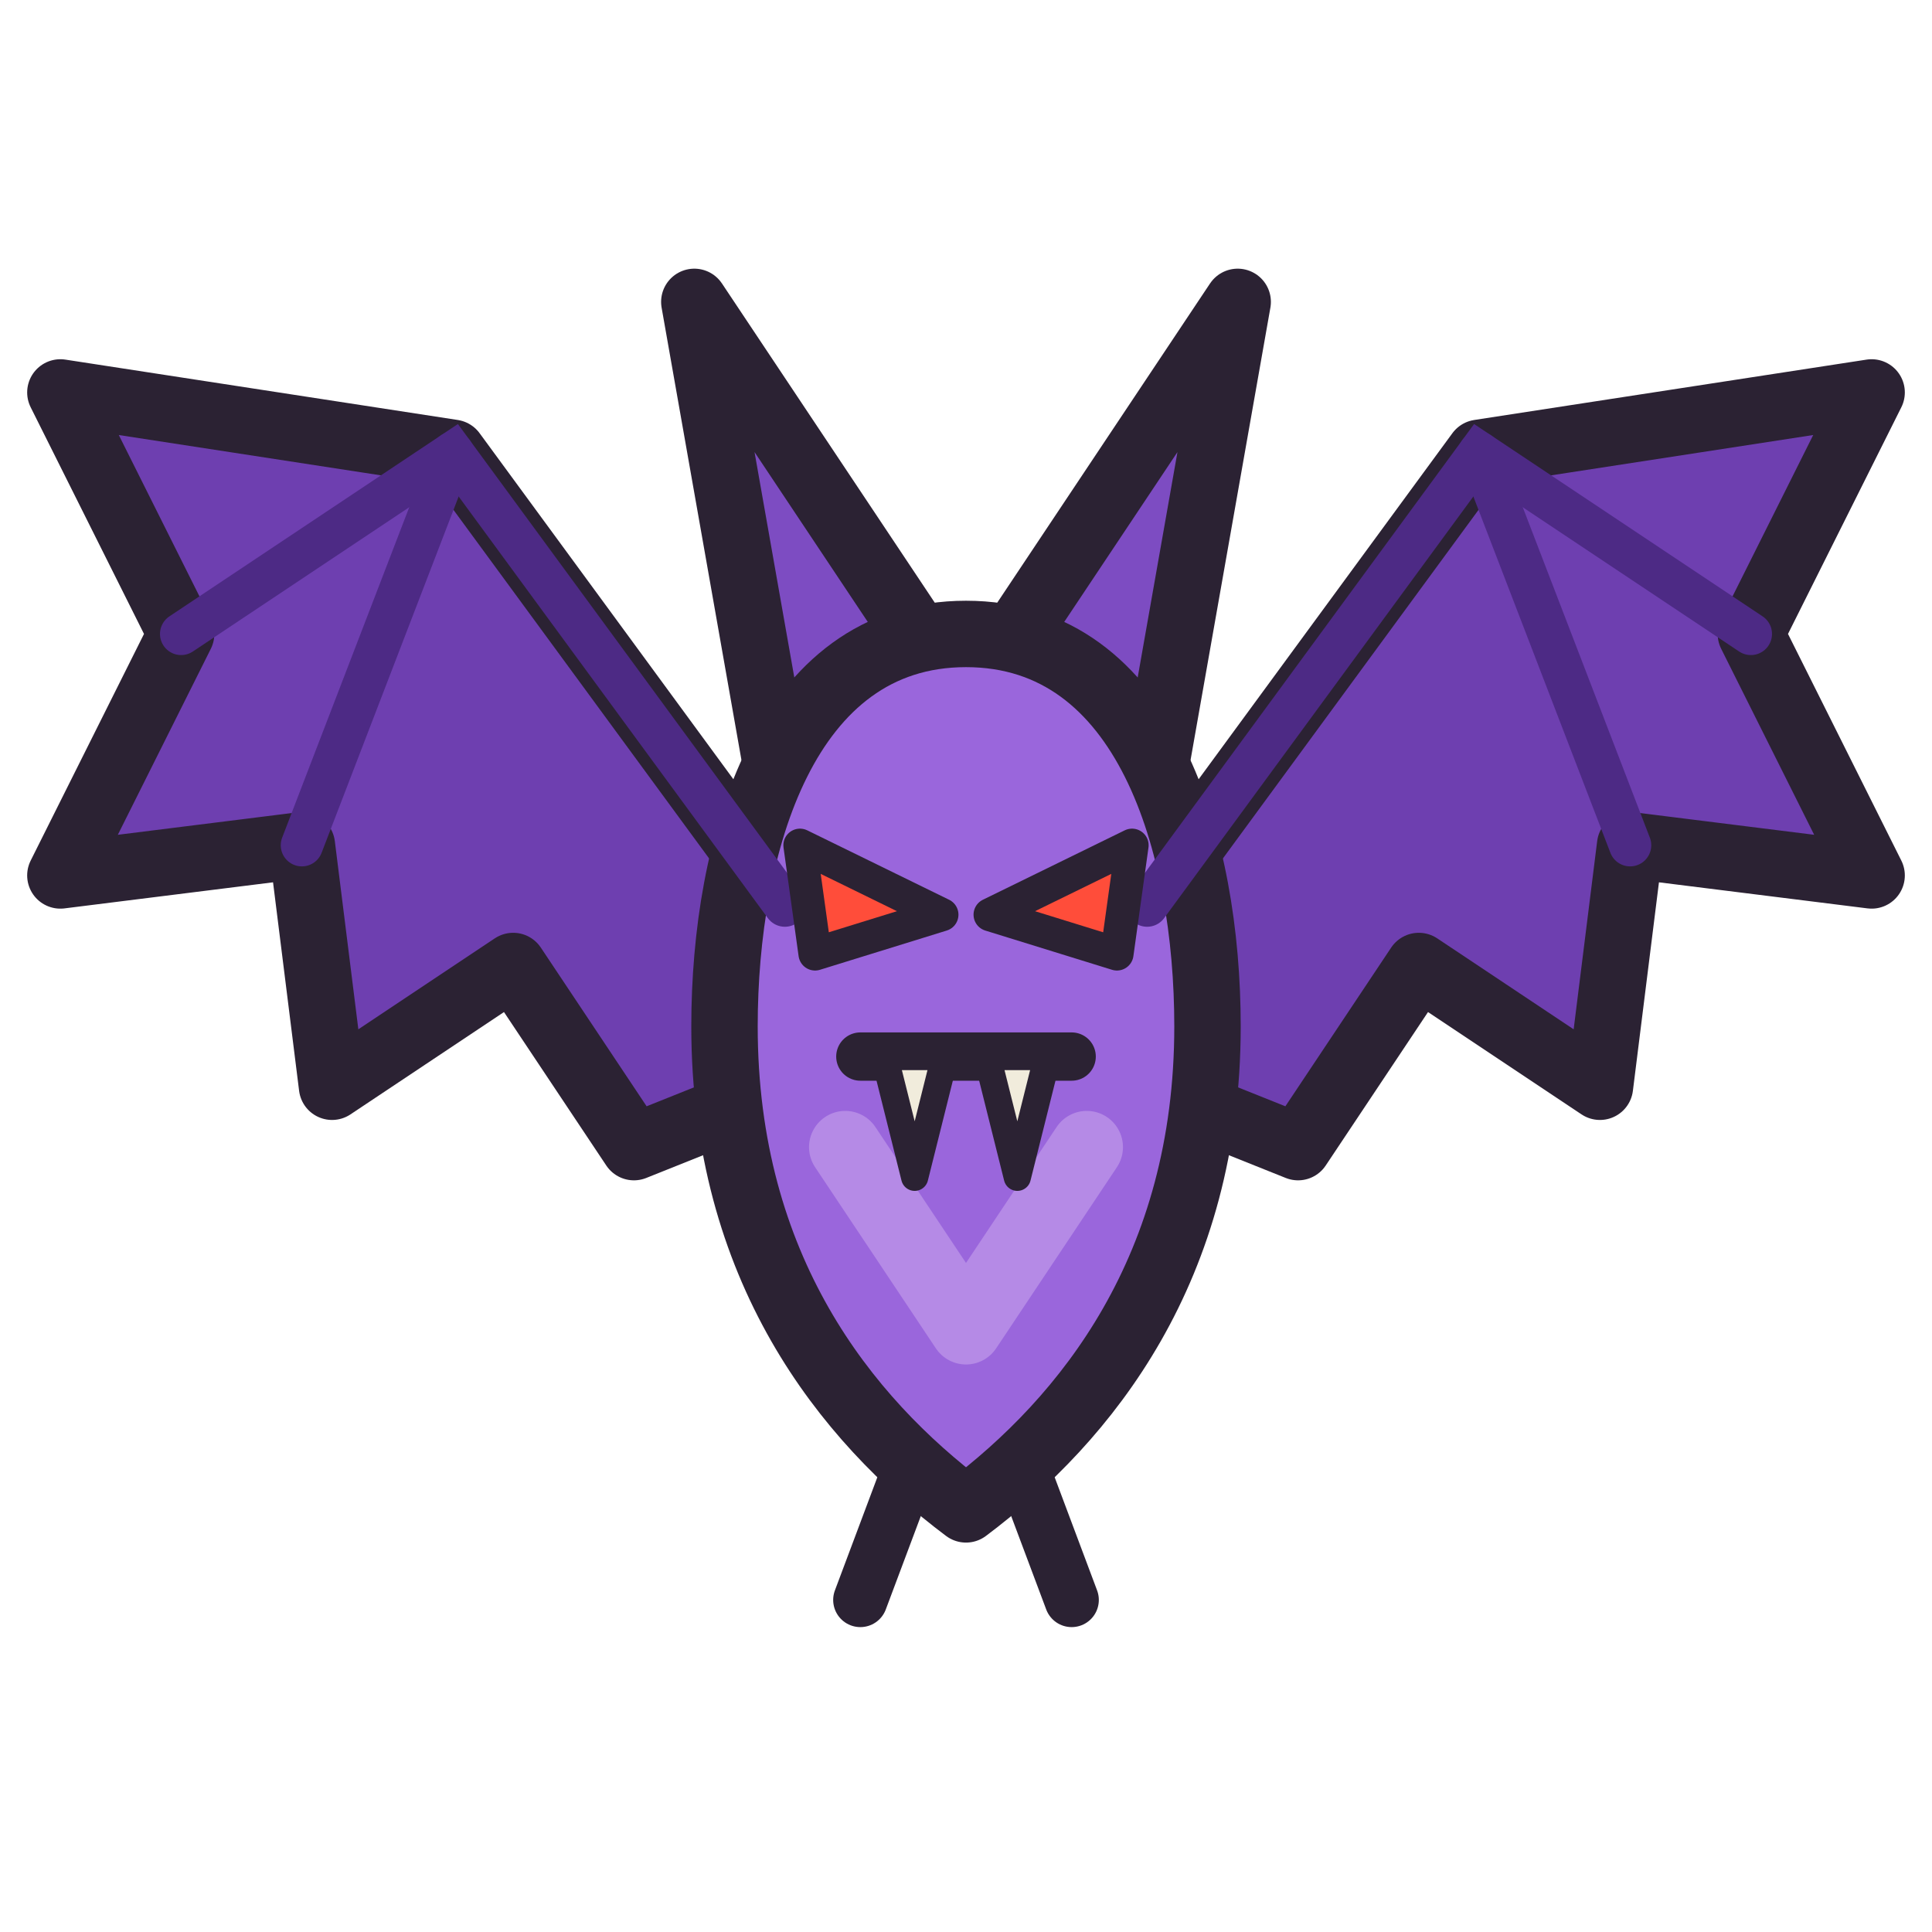
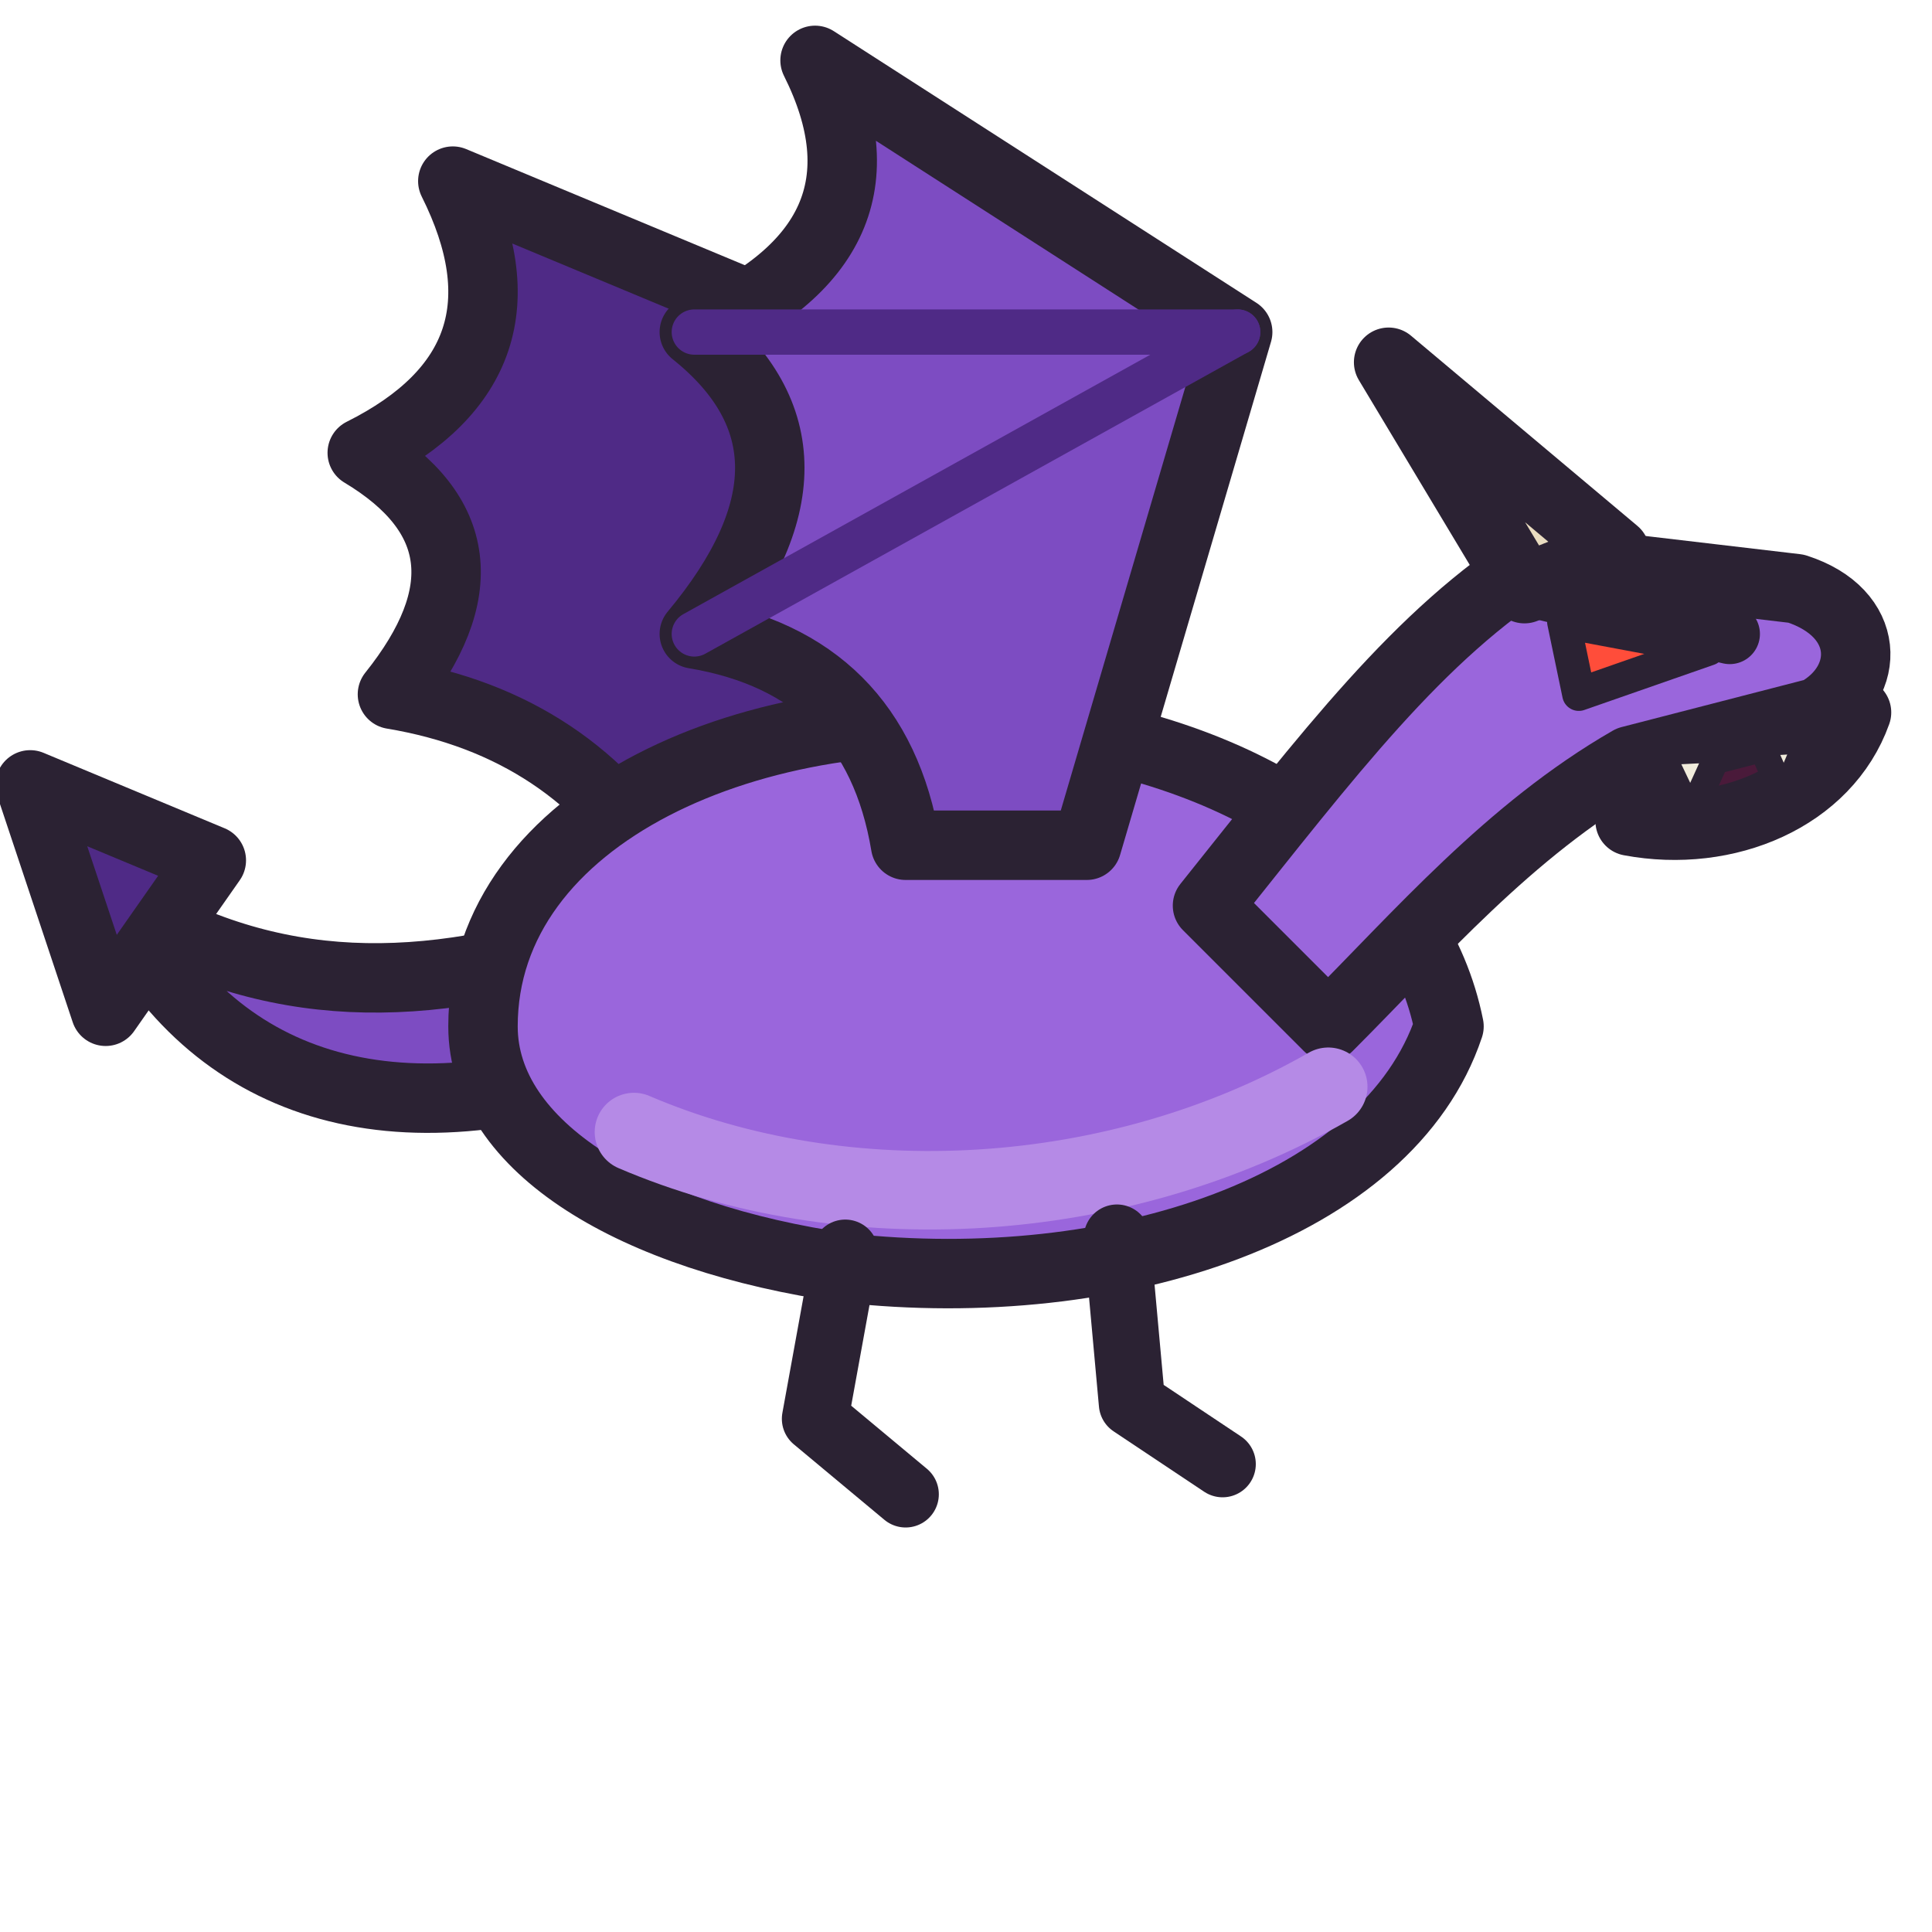
<svg xmlns="http://www.w3.org/2000/svg" viewBox="0 0 64 64">
-   <g stroke="#2b2233" stroke-width="2.2" stroke-linejoin="round" stroke-linecap="round">
-     <path d="M26 30 L15 15 L2 13 L6 21 L2 29 L10 28 L11 36 L17 32 L21 38 L26 36 Z" fill="#6e3fb0" />
-     <path d="M38 30 L49 15 L62 13 L58 21 L62 29 L54 28 L53 36 L47 32 L43 38 L38 36 Z" fill="#6e3fb0" />
-     <polygon points="26,27 23,10 31,22" fill="#7d4cc2" />
-     <polygon points="33,22 41,10 38,27" fill="#7d4cc2" />
-     <path d="M32 21 C38 21 40 28 40 34 C40 42 36 47 32 50 C28 47 24 42 24 34 C24 28 26 21 32 21 Z" fill="#9a66dc" />
+   <g stroke="#2b2233" stroke-width="2.3" stroke-linejoin="round" stroke-linecap="round">
+     <path d="M30 29 L27 11 L15 6 Q18 12 12 15 Q17 18 13 23 Q19 24 22 29 Z" fill="#4f2a86" />
+     <path d="M21 35 C13 38 7 36 4 30 C9 33 14 33 20 31 Z" fill="#7d4cc2" />
+     <polygon points="1,26 7,28.5 3.5,33.5" fill="#4f2a86" />
+     <path d="M16 34 C16 27 25 23 34 24 C42 25 47 29 48 34 C46 40 37 43 28 42 C21 41 16 38 16 34 Z" fill="#9a66dc" />
+     <path d="M54 24.4 L61.5 23.6 C60.5 26.4 57.2 27.8 54 27.2 Z" fill="#4a1a3a" />
+     <path d="M40 30 C44 25 47 21 51 18.5 L59.5 19.5 C62 20.3 62 22.6 60.2 23.6 L54 25.2 C50 27.5 47 31 44 34 Z" fill="#9a66dc" />
+     <polygon points="50.5,19.5 46,12 53.5,18.3" fill="#e9dcc0" />
+     <path d="M36 28 L41 11 L27 2 Q30 8 23 11 Q28 15 23 21 Q29 22 30 28 Z" fill="#7d4cc2" />
  </g>
-   <g stroke="#4d2a85" stroke-width="1.4" stroke-linecap="round" fill="none">
-     <path d="M26 30 L15 15 L6 21" />
-     <path d="M15 15 L10 28" />
-     <path d="M38 30 L49 15 L58 21" />
-     <path d="M49 15 L54 28" />
+   <g stroke="#4f2a86" stroke-width="1.5" stroke-linecap="round" fill="none">
+     <path d="M41 11 L23 11" />
+     <path d="M41 11 L23 21" />
  </g>
-   <path d="M28 38 L32 44 L36 38" fill="none" stroke="#b58ae6" stroke-width="2.4" stroke-linecap="round" stroke-linejoin="round" />
-   <g fill="#ff4d3a" stroke="#2b2233" stroke-width="1.1" stroke-linejoin="round">
-     <polygon points="26.5,28 31.2,30.3 27,31.6" />
-     <polygon points="37.5,28 32.8,30.3 37,31.6" />
+   <path d="M21 37.5 C28 40.5 37 40 44 36" fill="none" stroke="#b58ae6" stroke-width="2.6" stroke-linecap="round" />
+   <g stroke="#2b2233" stroke-width="2.2" stroke-linecap="round" stroke-linejoin="round" fill="none">
+     <path d="M28 41.5 L27 47 L30 49.5" />
+     <path d="M37 41 L37.5 46.5 L40.5 48.5" />
  </g>
-   <path d="M28.5 35 L35.5 35" stroke="#2b2233" stroke-width="1.6" stroke-linecap="round" />
  <g fill="#f1ecdc" stroke="#2b2233" stroke-width="0.9" stroke-linejoin="round">
-     <polygon points="29.3,35 30.3,39 31.3,35" />
-     <polygon points="32.7,35 33.7,39 34.7,35" />
+     <polygon points="55,24.9 56,27 57,24.8" />
+     <polygon points="58.3,24.6 59.1,26.4 59.9,24.5" />
  </g>
-   <g stroke="#2b2233" stroke-width="1.8" stroke-linecap="round">
-     <line x1="30" y1="49" x2="28.5" y2="53" />
-     <line x1="34" y1="49" x2="35.5" y2="53" />
-   </g>
+   <polygon points="51.8,20.6 56.6,21.5 52.3,23" fill="#ff4d3a" stroke="#2b2233" stroke-width="1.1" stroke-linejoin="round" />
+   <path d="M50.5 19.4 L57.3 21" stroke="#2b2233" stroke-width="2" stroke-linecap="round" />
</svg>
